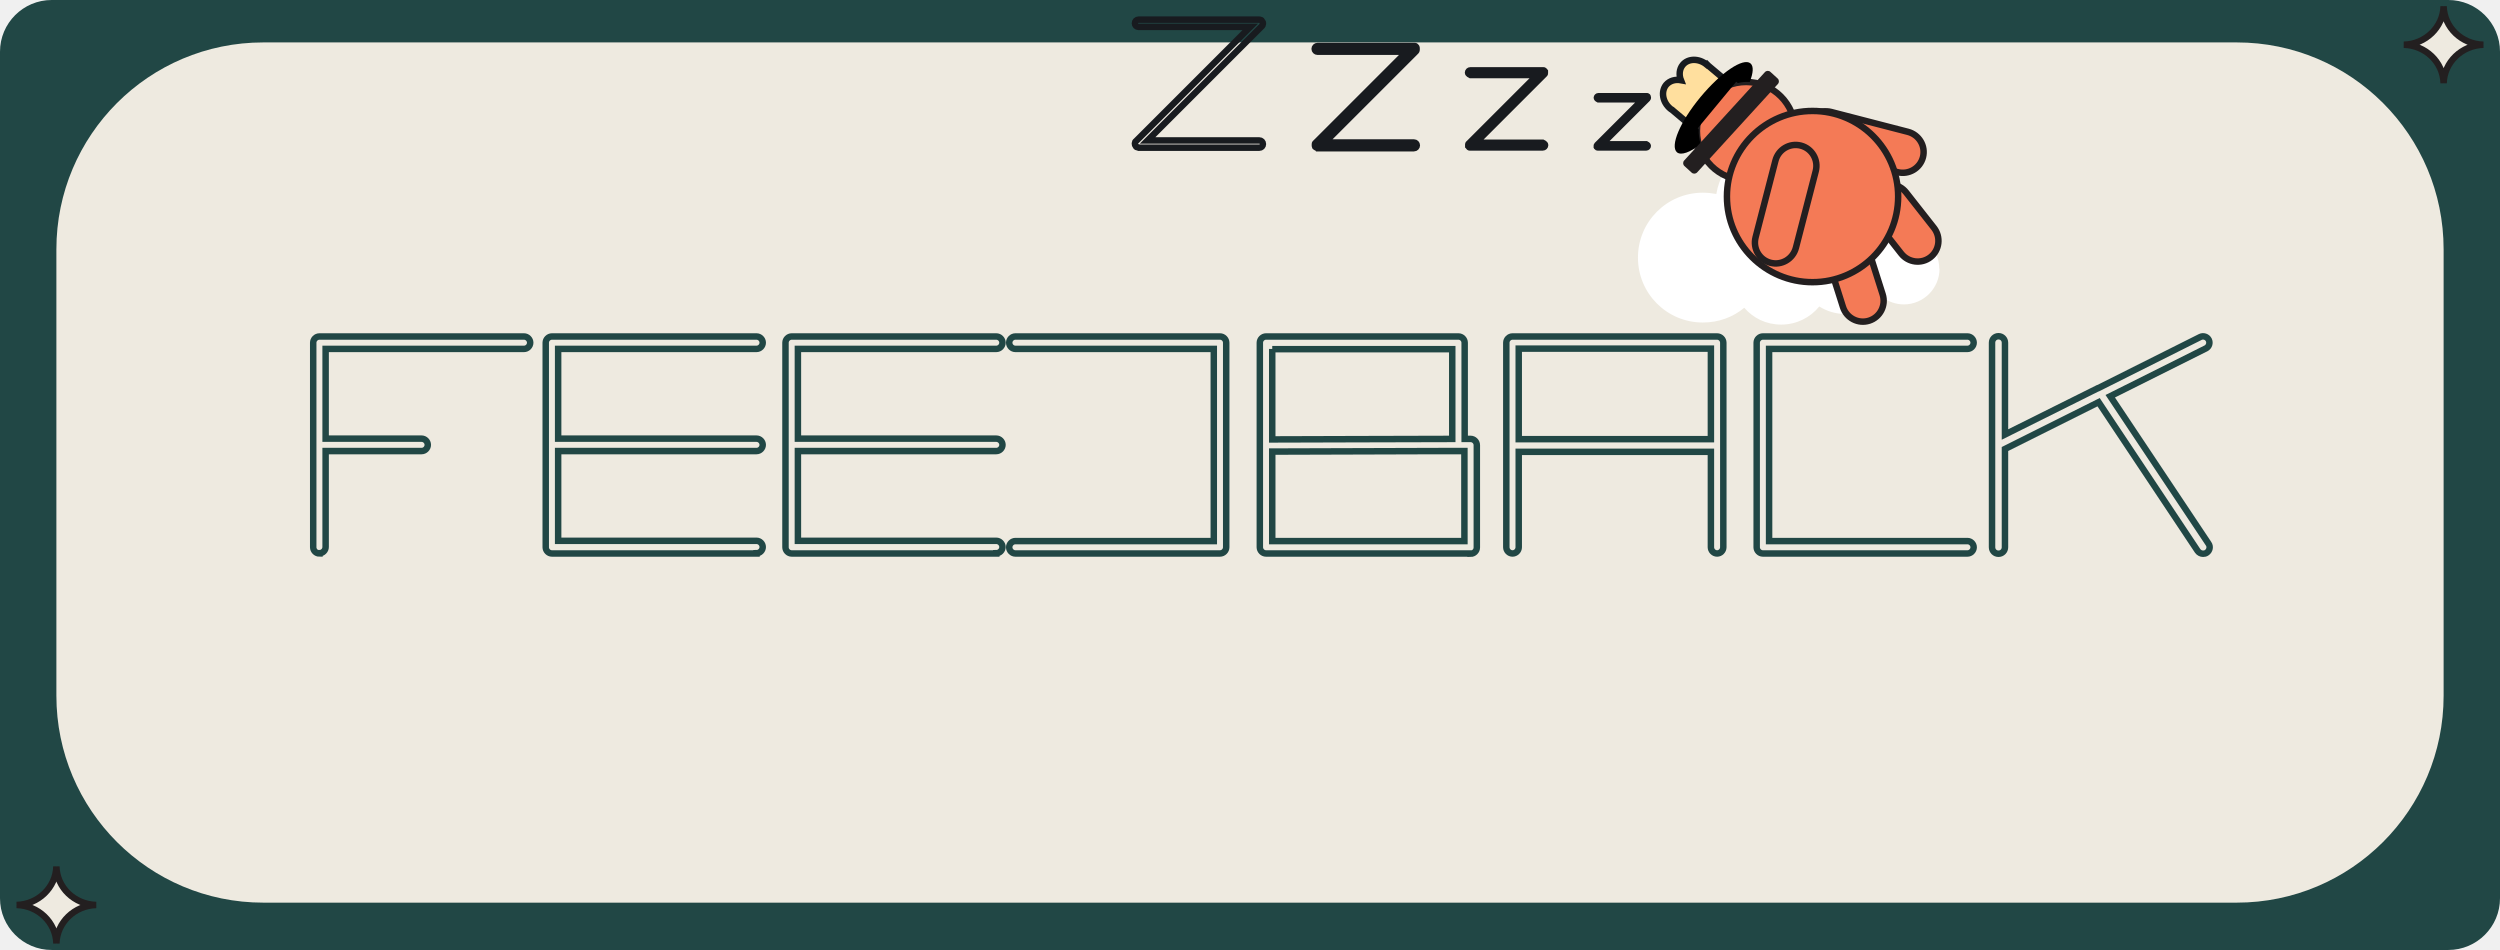
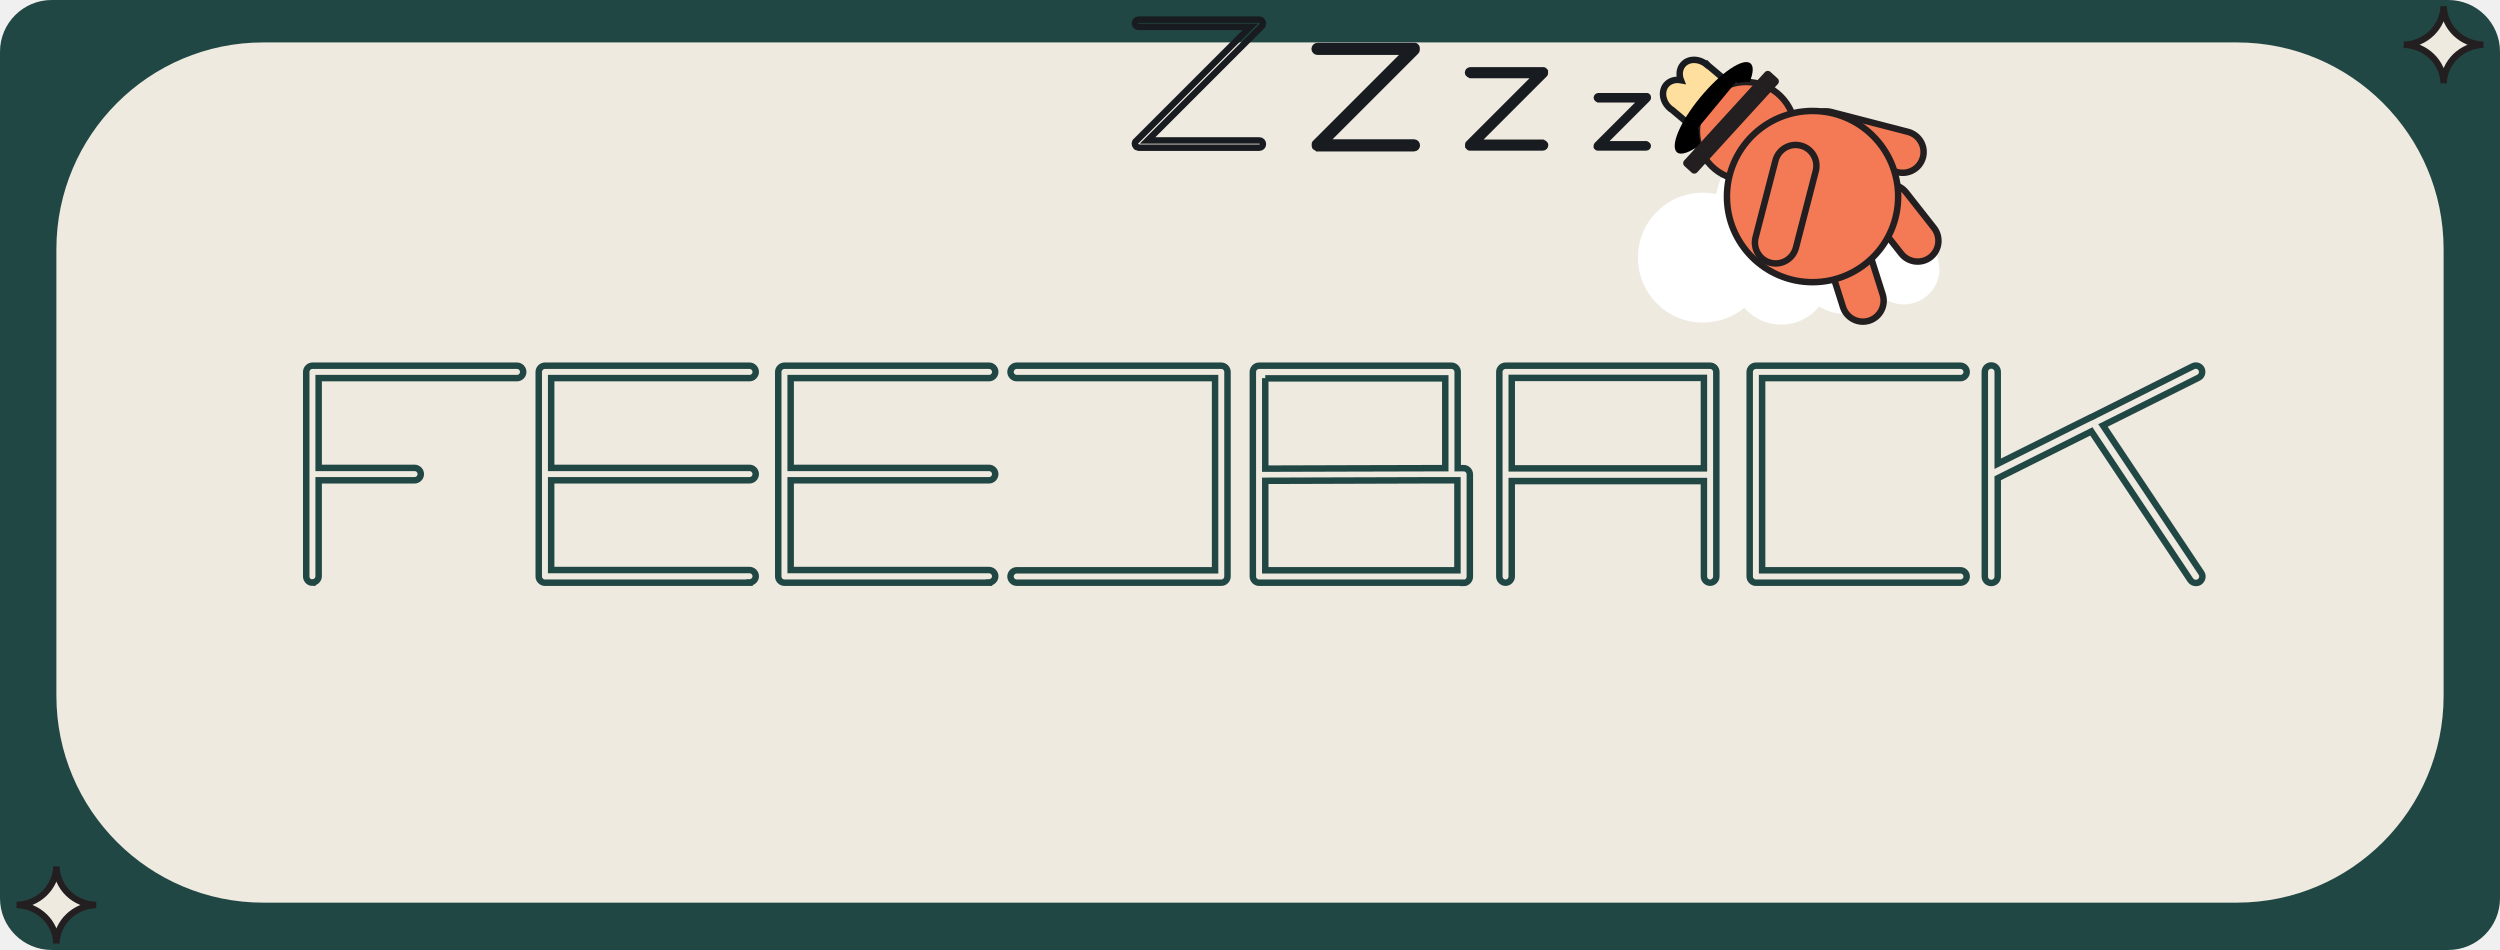
<svg xmlns="http://www.w3.org/2000/svg" id="Layer_2" data-name="Layer 2" viewBox="0 0 96.66 36.73">
  <defs>
    <style>
      .cls-1, .cls-2, .cls-3, .cls-4, .cls-5 {
        stroke-miterlimit: 10;
        stroke-width: .25px;
      }

      .cls-1, .cls-3 {
        stroke: #231f20;
      }

      .cls-1, .cls-6 {
        fill: #eeeae0;
      }

      .cls-2 {
        fill: #ffdf9e;
      }

      .cls-2, .cls-4 {
        stroke: #181b1f;
      }

      .cls-3 {
        fill: #f47a56;
      }

      .cls-7, .cls-8, .cls-9, .cls-10, .cls-6 {
        stroke-width: 0px;
      }

      .cls-8 {
        fill: #214745;
      }

      .cls-9 {
        fill: #231f20;
      }

      .cls-10 {
        fill: #fff;
      }

      .cls-4, .cls-5 {
        fill: none;
      }

      .cls-5 {
        stroke: #214745;
      }
    </style>
  </defs>
  <g id="Layer_1-2" data-name="Layer 1">
    <rect id="Outer" class="cls-8" width="96.66" height="36.73" rx="2" ry="2" />
    <rect id="Inner" class="cls-6" x="2.18" y="1.64" width="92.3" height="33.26" rx="8" ry="8" />
    <g>
-       <path class="cls-5" d="m12.35,21.4c-.13,0-.24-.11-.24-.24v-7.91c0-.13.11-.24.24-.24h7.91c.13,0,.24.11.24.24s-.11.24-.24.24h-7.67v3.47h3.71c.13,0,.24.11.24.24s-.11.24-.24.24h-3.71v3.71c0,.13-.11.24-.24.24h0Z" />
-       <path class="cls-5" d="m29.25,21.4h-7.91c-.13,0-.24-.11-.24-.24v-7.91c0-.13.11-.24.24-.24h7.91c.13,0,.24.11.24.24s-.11.24-.24.24h-7.67v3.47h7.67c.13,0,.24.11.24.24s-.11.24-.24.24h-7.67v3.47h7.67c.13,0,.24.11.24.24s-.11.24-.24.24h0Z" />
-       <path class="cls-5" d="m38.52,21.4h-7.91c-.13,0-.24-.11-.24-.24v-7.91c0-.13.11-.24.24-.24h7.91c.13,0,.24.11.24.24s-.11.24-.24.24h-7.67v3.47h7.67c.13,0,.24.11.24.24s-.11.24-.24.24h-7.67v3.47h7.67c.13,0,.24.11.24.24s-.11.24-.24.24h0Z" />
-       <path class="cls-5" d="m47.17,21.4h-7.91c-.13,0-.24-.11-.24-.24s.11-.24.24-.24h7.67v-7.43h-7.67c-.13,0-.24-.11-.24-.24s.11-.24.24-.24h7.91c.13,0,.24.11.24.24v7.91c0,.13-.11.24-.24.24Z" />
-       <path class="cls-5" d="m56.86,21.4h-7.91c-.13,0-.24-.11-.24-.24v-7.91c0-.13.11-.24.24-.24h7.44c.13,0,.24.11.24.24v3.72c.15,0,.22,0,.23,0,.13,0,.24.11.24.24v3.96c0,.13-.11.24-.24.24h0Zm-7.67-7.91v3.5c1.05,0,5.27-.02,6.96-.02v-3.47h-6.96Zm0,7.43h7.43v-3.48c-.06,0-.12,0-.19,0-.02,0-.05,0-.07,0-.19,0-.43,0-.73,0l-6.44.02v3.45h0Z" />
-       <path class="cls-5" d="m66.39,21.4c-.13,0-.24-.11-.24-.24v-3.69h-7.43v3.69c0,.13-.11.24-.24.24s-.24-.11-.24-.24v-7.91c0-.13.11-.24.24-.24h7.91c.13,0,.24.11.24.24v7.91c0,.13-.11.24-.24.24Zm-7.67-4.42h7.43v-3.5h-7.43v3.5Z" />
-       <path class="cls-5" d="m76.07,21.4h-7.91c-.13,0-.24-.11-.24-.24v-7.91c0-.13.11-.24.24-.24h7.91c.13,0,.24.11.24.24s-.11.24-.24.24h-7.67v7.43h7.67c.13,0,.24.11.24.24s-.11.24-.24.24Z" />
-       <path class="cls-5" d="m85.18,21.41c-.08,0-.16-.04-.21-.11l-3.83-5.75-3.62,1.81v3.8c0,.14-.11.25-.25.25s-.25-.11-.25-.25v-7.91c0-.14.11-.25.25-.25s.25.11.25.25v3.55l3.59-1.79s0,0,.01,0l3.95-1.98c.12-.06.27-.01.33.11.06.12.01.27-.11.33l-3.7,1.85,3.8,5.7c.08.11.05.27-.07.35-.04.03-.09.04-.14.04h0Z" />
+       <path class="cls-5" d="m12.08,22.53c-.13,0-.24-.11-.24-.24v-7.91c0-.13.11-.24.24-.24h7.91c.13,0,.24.11.24.24s-.11.24-.24.24h-7.67v3.47h3.71c.13,0,.24.11.24.24s-.11.24-.24.24h-3.71v3.71c0,.13-.11.24-.24.24h0Z" />
+       <path class="cls-5" d="m28.98,22.53h-7.91c-.13,0-.24-.11-.24-.24v-7.91c0-.13.11-.24.24-.24h7.91c.13,0,.24.11.24.24s-.11.24-.24.24h-7.67v3.47h7.67c.13,0,.24.11.24.24s-.11.24-.24.24h-7.67v3.47h7.67c.13,0,.24.11.24.24s-.11.24-.24.24h0Z" />
+       <path class="cls-5" d="m38.24,22.53h-7.91c-.13,0-.24-.11-.24-.24v-7.91c0-.13.11-.24.24-.24h7.91c.13,0,.24.11.24.24s-.11.24-.24.24h-7.67v3.47h7.67c.13,0,.24.11.24.24s-.11.24-.24.24h-7.67v3.47h7.67c.13,0,.24.11.24.24s-.11.24-.24.24h0Z" />
+       <path class="cls-5" d="m47.22,22.53h-7.91c-.13,0-.24-.11-.24-.24s.11-.24.24-.24h7.67v-7.43h-7.67c-.13,0-.24-.11-.24-.24s.11-.24.24-.24h7.91c.13,0,.24.11.24.24v7.91c0,.13-.11.24-.24.24Z" />
+       <path class="cls-5" d="m56.59,22.53h-7.91c-.13,0-.24-.11-.24-.24v-7.91c0-.13.11-.24.24-.24h7.44c.13,0,.24.11.24.24v3.72c.15,0,.22,0,.23,0,.13,0,.24.11.24.24v3.96c0,.13-.11.24-.24.24h0Zm-7.67-7.91v3.5c1.05,0,5.27-.02,6.96-.02v-3.47h-6.96Zm0,7.43h7.43v-3.48c-.06,0-.12,0-.19,0-.02,0-.05,0-.07,0-.19,0-.43,0-.73,0l-6.44.02v3.45h0Z" />
+       <path class="cls-5" d="m66.12,22.53c-.13,0-.24-.11-.24-.24v-3.69h-7.43v3.69c0,.13-.11.24-.24.24s-.24-.11-.24-.24v-7.91c0-.13.11-.24.24-.24h7.91c.13,0,.24.11.24.24v7.91c0,.13-.11.24-.24.24Zm-7.67-4.42h7.43v-3.5h-7.43v3.5Z" />
+       <path class="cls-5" d="m75.8,22.53h-7.91c-.13,0-.24-.11-.24-.24v-7.91c0-.13.11-.24.24-.24h7.91c.13,0,.24.11.24.24s-.11.24-.24.24h-7.67v7.43h7.67c.13,0,.24.11.24.24s-.11.24-.24.24Z" />
+       <path class="cls-5" d="m84.9,22.54c-.08,0-.16-.04-.21-.11l-3.83-5.75-3.62,1.81v3.8c0,.14-.11.25-.25.25s-.25-.11-.25-.25v-7.91c0-.14.11-.25.25-.25s.25.11.25.25v3.55l3.59-1.79s0,0,.01,0l3.95-1.98c.12-.06.27-.01.33.11.06.12.01.27-.11.33l-3.7,1.85,3.8,5.7c.08.11.05.27-.07.35-.04.03-.09.04-.14.04h0Z" />
    </g>
    <path class="cls-10" d="m74.99,10.39c0,.76-.62,1.38-1.38,1.38-.31,0-.6-.11-.84-.28-.35.4-.86.65-1.43.65-.37,0-.71-.11-1-.29-.35.43-.88.7-1.47.7s-1.08-.25-1.43-.65c-.43.36-.99.57-1.6.57-1.39,0-2.51-1.12-2.51-2.51s1.12-2.51,2.51-2.51c.18,0,.35.02.52.05.21-1.25,1.3-2.2,2.62-2.2s2.31.88,2.59,2.05c.05,0,.1,0,.14,0,.97,0,1.77.73,1.88,1.66h.01c.76,0,1.38.62,1.38,1.38Z" />
    <g id="Stars">
      <path id="Star2" class="cls-1" d="m2.18,33.5h0c.02.82.7,1.47,1.54,1.49h0,0c-.84.02-1.52.68-1.54,1.49h0s0,0,0,0c-.02-.82-.7-1.47-1.54-1.49h0,0c.84-.02,1.52-.68,1.54-1.49h0Z" />
      <path id="Star1" class="cls-1" d="m94.48.24h0c.02.82.7,1.47,1.54,1.49h0,0c-.84.02-1.52.68-1.54,1.49h0s0,0,0,0c-.02-.82-.7-1.47-1.54-1.49h0,0c.84-.02,1.52-.68,1.54-1.49h0Z" />
    </g>
    <g id="Zees">
      <path class="cls-4" d="m65.74,5.7s0,0,0,0c0,0,0,0,0,0,0,0,0,0,0,0,0,0,0,0,0,0,0,0,0,0,0-.01h0s0,0,0-.01c0,0,0,0,0,0,0,0,0,0,0,0l.89-.89h-.87s-.03-.01-.03-.03.01-.03.03-.03h.94s0,0,0,0c0,0,0,0,0,0s0,0,0,0c0,0,0,0,0,0h0s0,0,0,.01c0,0,0,0,0,0l-.89.89h.87s.03.01.03.03-.01.03-.03.03h-.94Z" />
      <path class="cls-4" d="m61.79,5.7h0s-.01,0-.02,0-.01,0-.02-.01h0s0-.01-.01-.02c0,0,0-.01,0-.02h0s0-.02,0-.02c0,0,0-.01.01-.02h0s1.77-1.77,1.77-1.77h-1.72s-.06-.03-.06-.06.03-.06.06-.06h1.86s.01,0,.02,0c0,0,.01,0,.02.01s0,.01.01.02c0,0,0,.01,0,.02h0s0,.02,0,.02c0,0,0,.01-.01.02l-1.77,1.77h1.72s.06.03.06.06-.03.06-.06.06h-1.86Z" />
      <path class="cls-4" d="m56.85,5.7h0s-.02,0-.03,0c0,0-.02,0-.03-.02,0,0,0,0,0,0,0,0-.01-.02-.02-.03,0,0,0-.02,0-.03h0s0-.03,0-.04c0,0,0-.02.02-.03h0s2.65-2.65,2.65-2.65h-2.59s-.09-.04-.09-.09.04-.09.09-.09h2.8s.02,0,.03,0c.01,0,.02.01.03.02s.01.02.02.03c0,0,0,.02,0,.03h0s0,.03,0,.04c0,.01-.01.02-.02.03l-2.65,2.65h2.59s.09.04.09.09-.04.09-.09.09h-2.8Z" />
      <path class="cls-4" d="m50.93,5.7h0s-.03,0-.04,0c-.01,0-.02-.01-.03-.02,0,0,0,0,0,0,0-.01-.02-.02-.02-.03,0-.01,0-.03,0-.04h0s0-.03,0-.05c0-.01.01-.02.02-.03,0,0,0,0,0,0l3.53-3.53h-3.45c-.06,0-.11-.05-.11-.11s.05-.11.11-.11h3.73s.03,0,.04,0c.01,0,.03.01.04.03.01.01.02.02.02.04,0,.01,0,.02,0,.04h0s0,.04,0,.05c0,.01-.01.03-.02.04l-3.53,3.53h3.45c.06,0,.11.05.11.11s-.05.11-.11.11h-3.72Z" />
      <path class="cls-4" d="m44.01,5.7h0s-.03,0-.05-.01c-.02,0-.03-.02-.04-.03h0s-.02-.03-.03-.05c0-.02-.01-.03-.01-.05h0s0-.04.01-.06c0-.02.02-.03.03-.04,0,0,0,0,0,0l4.42-4.42h-4.32c-.08,0-.14-.06-.14-.14s.06-.14.14-.14h4.67s.03,0,.05.01c.02,0,.03.02.05.03.01.01.02.03.03.05,0,.01,0,.03.01.05h0s0,.04-.01.06c0,.02-.02.03-.03.05l-4.42,4.42h4.32c.08,0,.14.06.14.14s-.06.14-.14.14h-4.66Z" />
    </g>
    <g id="blob">
      <rect id="RightLeg" class="cls-3" x="70.96" y="9.12" width="1.61" height="3.36" rx=".81" ry=".81" transform="translate(143.43 -.62) rotate(162.39)" />
      <rect id="LeftLeg" class="cls-3" x="72.8" y="6.95" width="1.61" height="3.36" rx=".81" ry=".81" transform="translate(136.81 -30.07) rotate(141.84)" />
      <circle id="Head" class="cls-3" cx="67.51" cy="5.07" r="1.9" />
      <rect id="LeftArm" class="cls-3" x="71.28" y="3.14" width="1.61" height="4.68" rx=".81" ry=".81" transform="translate(95.45 -62.92) rotate(104.51)" />
      <circle id="Body" class="cls-3" cx="70.08" cy="7.6" r="3.31" />
      <g id="Hat">
        <path class="cls-2" d="m65.99,2.5c-.3-.25-.72-.25-.93.01-.13.16-.15.39-.07.59-.22-.04-.43.02-.57.18-.21.26-.14.67.16.92.02.02.04.03.06.04h0s.57.48.57.48l1.41-1.7-.57-.48h0s-.03-.03-.05-.05Z" />
        <path class="cls-7" d="m65.75,5.56c-.05-.18-.08-.37-.07-.56l-.04-.04,1.49-1.8.06.05h.01c.15-.04.3-.05.45-.04.14-.35.16-.61.03-.72-.28-.23-1.14.35-1.93,1.3-.79.95-1.19,1.9-.91,2.14.16.13.51,0,.92-.32Z" />
      </g>
      <rect id="RightArm" class="cls-3" x="68.23" y="5.54" width="1.61" height="4.68" rx=".81" ry=".81" transform="translate(133.9 32.82) rotate(-165.49)" />
    </g>
    <rect class="cls-9" x="64.46" y="4.39" width="4.93" height=".68" rx=".15" ry=".15" transform="translate(18.3 50.95) rotate(-47.59)" />
  </g>
</svg>
